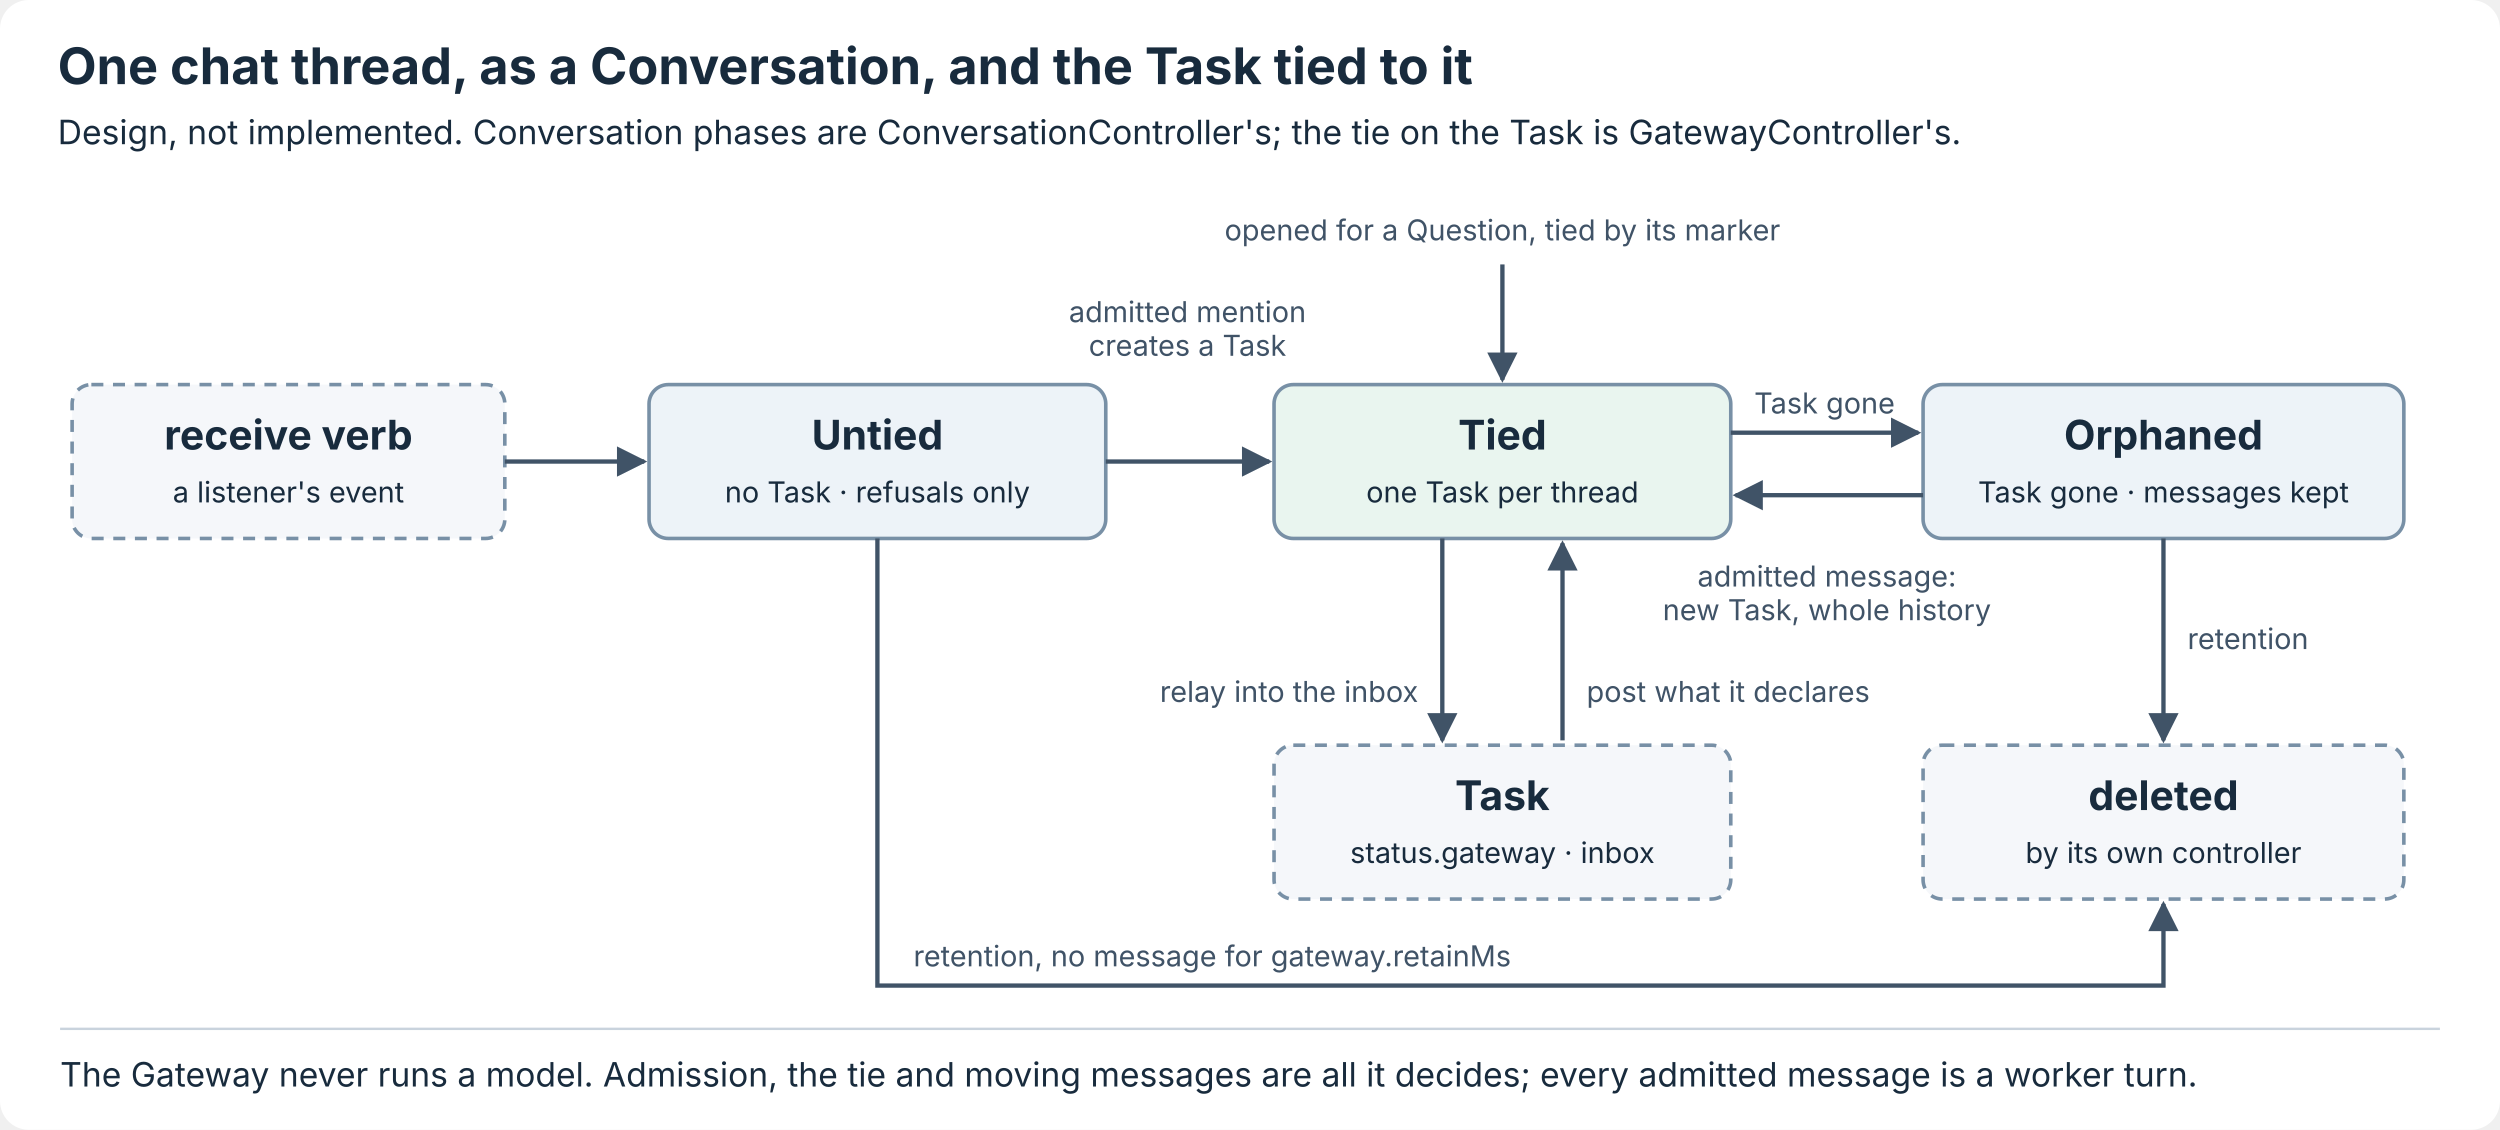
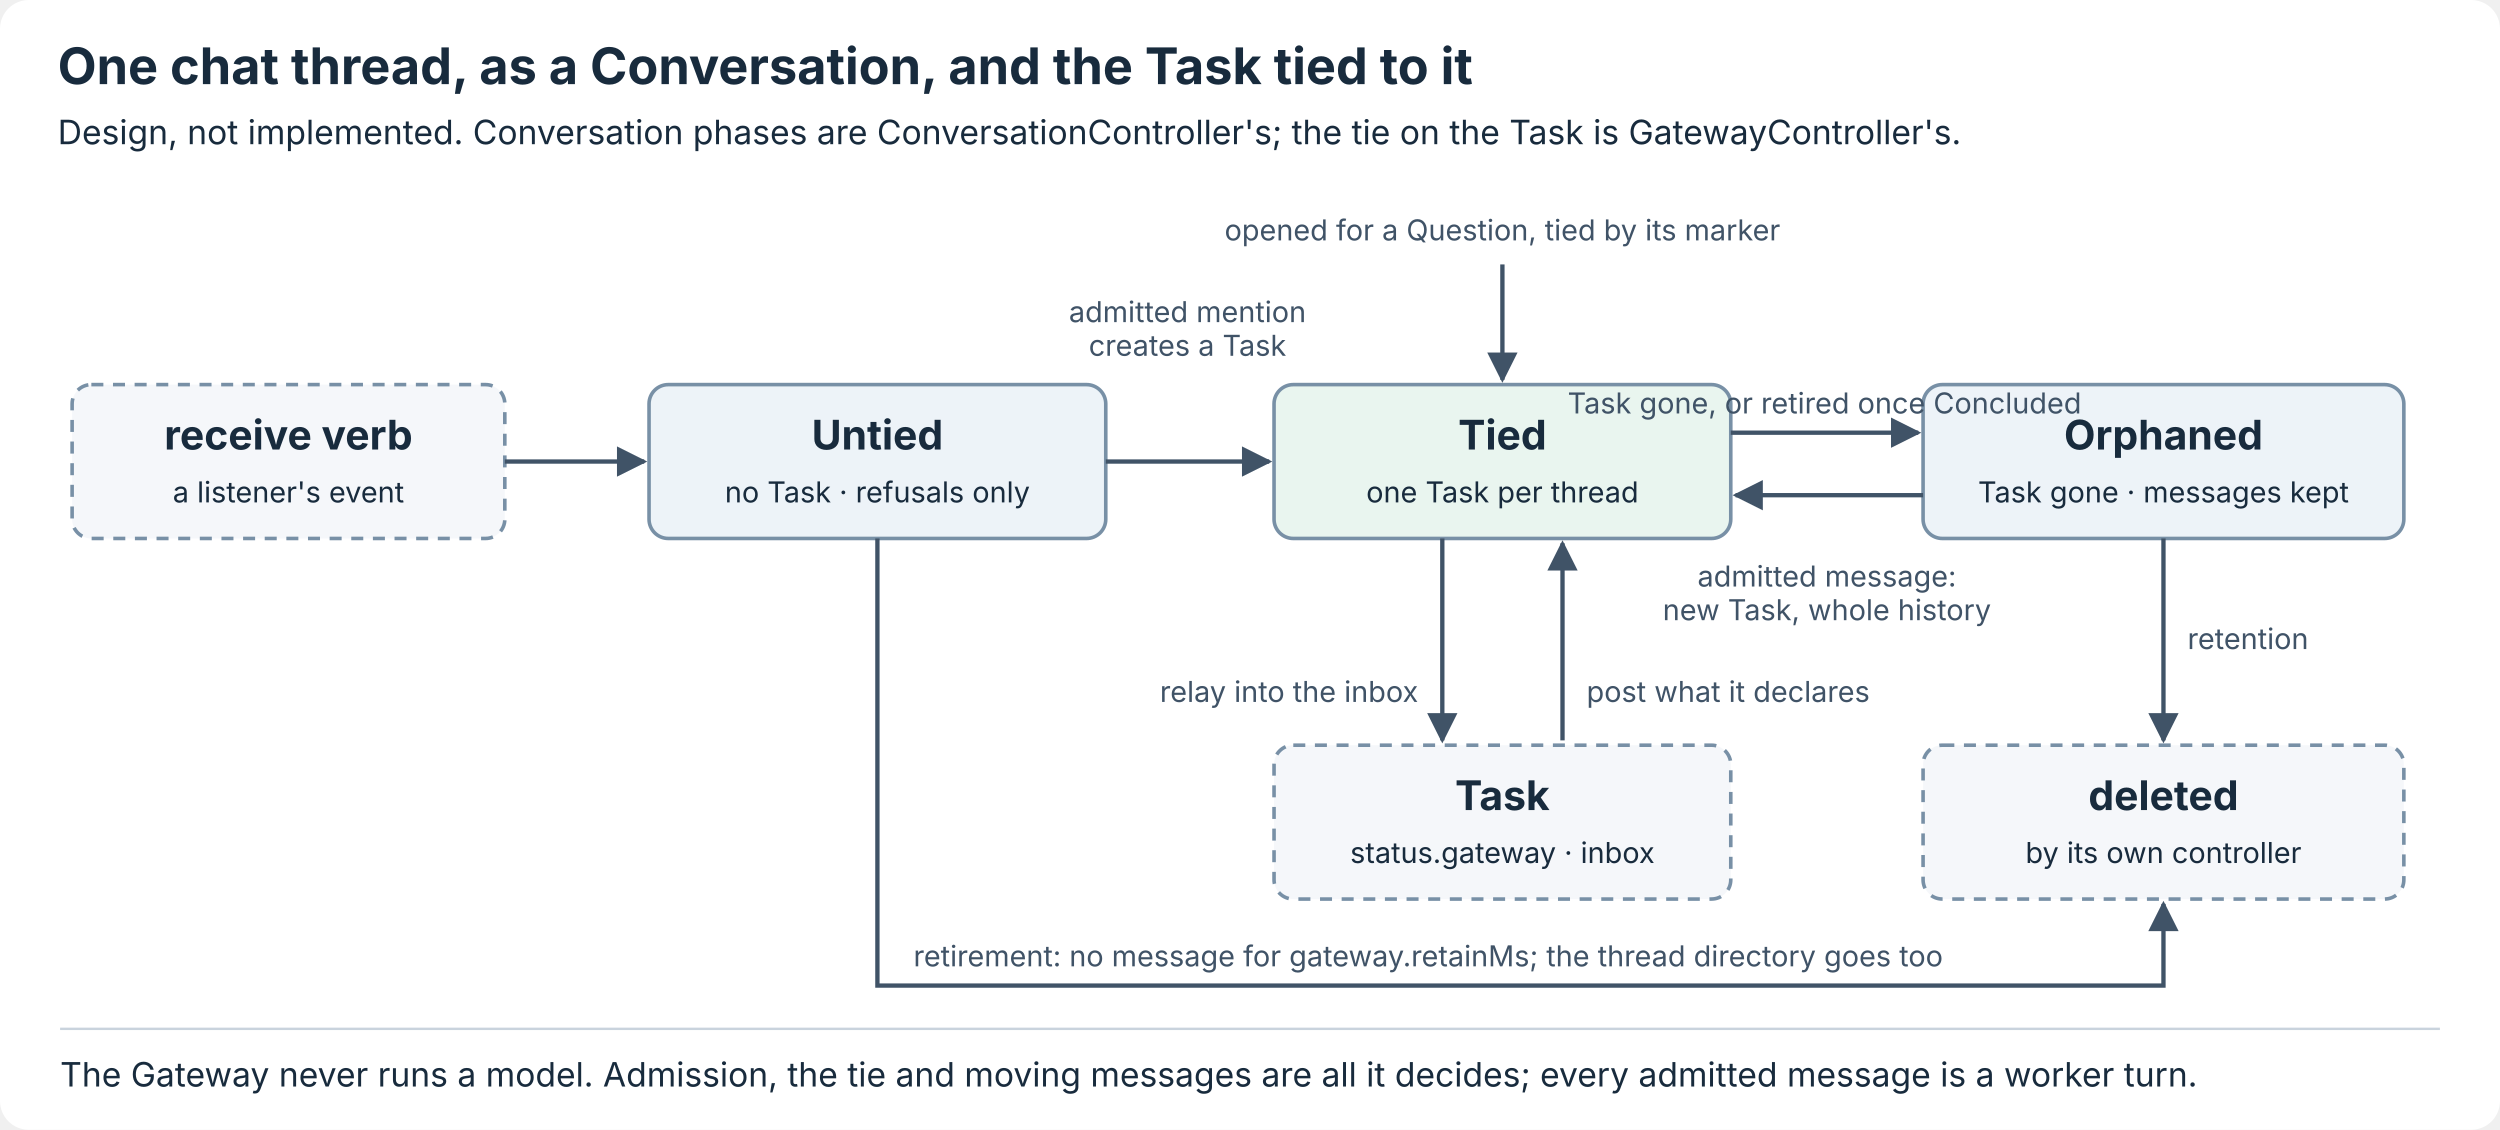
<svg xmlns="http://www.w3.org/2000/svg" viewBox="0 0 1040 470" role="img" aria-labelledby="title desc">
  <style>
  svg { color-scheme:light dark }
  @media (prefers-color-scheme: light) { svg &gt; rect{fill:#fff} svg &gt; g{fill:#182b3d} }
  @media (prefers-color-scheme: dark) { svg &gt; rect{fill:#101820} svg &gt; g{fill:#e6edf3} [stroke="#7890a6"]{stroke:#71869a} [stroke="#405367"]{stroke:#a9bdd0} [stroke="#c9d3dd"]{stroke:#405367} [fill="#405367"]{fill:#a9bdd0} [fill="#edf3f8"]{fill:#1d2a36} [fill="#f5f7fa"]{fill:#18232d} [fill="#e9f5ef"]{fill:#173b2d} }
</style>
  <defs>
    <marker id="arrow" viewBox="0 0 10 10" refX="9" refY="5" markerWidth="7" markerHeight="7" orient="auto">
      <path d="M0 0 L10 5 L0 10 Z" fill="#405367" />
    </marker>
  </defs>
  <rect width="1040" height="470" rx="12" fill="#ffffff" />
  <g font-family="system-ui,-apple-system,Segoe UI,sans-serif" fill="#182b3d">
    <text x="24" y="35" font-size="21" font-weight="700">One chat thread, as a Conversation, and the Task tied to it</text>
    <text x="24" y="60" font-size="14">Design, not implemented. Conversation phases are ConversationController's; the tie on the Task is GatewayController's.</text>
    <g stroke="#7890a6" stroke-width="1.5" fill="#edf3f8">
      <rect id="receive" x="30" y="160" width="180" height="64" rx="8" fill="#f5f7fa" stroke-dasharray="5 4" />
      <rect id="untied" x="270" y="160" width="190" height="64" rx="8" />
      <rect id="tied" x="530" y="160" width="190" height="64" rx="8" fill="#e9f5ef" />
      <rect id="orphaned" x="800" y="160" width="200" height="64" rx="8" />
      <rect id="task" x="530" y="310" width="190" height="64" rx="8" fill="#f5f7fa" stroke-dasharray="5 4" />
      <rect id="deleted" x="800" y="310" width="200" height="64" rx="8" fill="#f5f7fa" stroke-dasharray="5 4" />
    </g>
    <g text-anchor="middle" font-size="17" font-weight="650">
      <text x="120" y="187">receive verb</text>
      <text x="365" y="187">Untied</text>
      <text x="625" y="187">Tied</text>
      <text x="900" y="187">Orphaned</text>
      <text x="625" y="337">Task</text>
      <text x="900" y="337">deleted</text>
    </g>
    <g text-anchor="middle" font-size="12">
      <text x="120" y="209">a listener's event</text>
      <text x="365" y="209">no Task · refusals only</text>
      <text x="625" y="209">one Task per thread</text>
      <text x="900" y="209">Task gone · messages kept</text>
      <text x="625" y="359">status.gateway · inbox</text>
      <text x="900" y="359">by its own controller</text>
    </g>
    <g fill="none" stroke="#405367" stroke-width="1.8" marker-end="url(#arrow)">
      <path id="create" d="M210 192 H268" />
      <path id="mention" d="M460 192 H528" />
      <path id="opened" d="M625 110 V158" />
      <path id="gone" d="M720 180 H798" />
      <path id="again" d="M800 206 H722" />
      <path id="relay" d="M600 224 V308" />
      <path id="post" d="M650 308 V226" />
      <path id="retain-orphaned" d="M900 224 V308" />
      <path id="retain-untied" d="M365 224 V410 H900 V376" />
    </g>
    <g font-size="12" fill="#405367">
      <text x="625" y="100" text-anchor="middle">opened for a Question, tied by its marker</text>
      <text x="494" y="134" text-anchor="middle">admitted mention</text>
      <text x="494" y="148" text-anchor="middle">creates a Task</text>
-       <text x="759" y="172" text-anchor="middle">Task gone</text>
+       <text x="759" y="172" text-anchor="middle">Task gone, or retired once Concluded</text>
      <text x="760" y="244" text-anchor="middle">admitted message:</text>
      <text x="760" y="258" text-anchor="middle">new Task, whole history</text>
      <text x="590" y="292" text-anchor="end">relay into the inbox</text>
      <text x="660" y="292">post what it declares</text>
      <text x="910" y="270">retention</text>
-       <text x="380" y="402">retention, no message for gateway.retainMs</text>
+       <text x="380" y="402">retirement: no message for gateway.retainMs; the thread directory goes too</text>
    </g>
    <path d="M25 428 H1015" stroke="#c9d3dd" />
    <text x="25" y="452" font-size="14">The Gateway never runs a model. Admission, the tie and moving messages are all it decides; every admitted message is a worker turn.</text>
  </g>
</svg>
